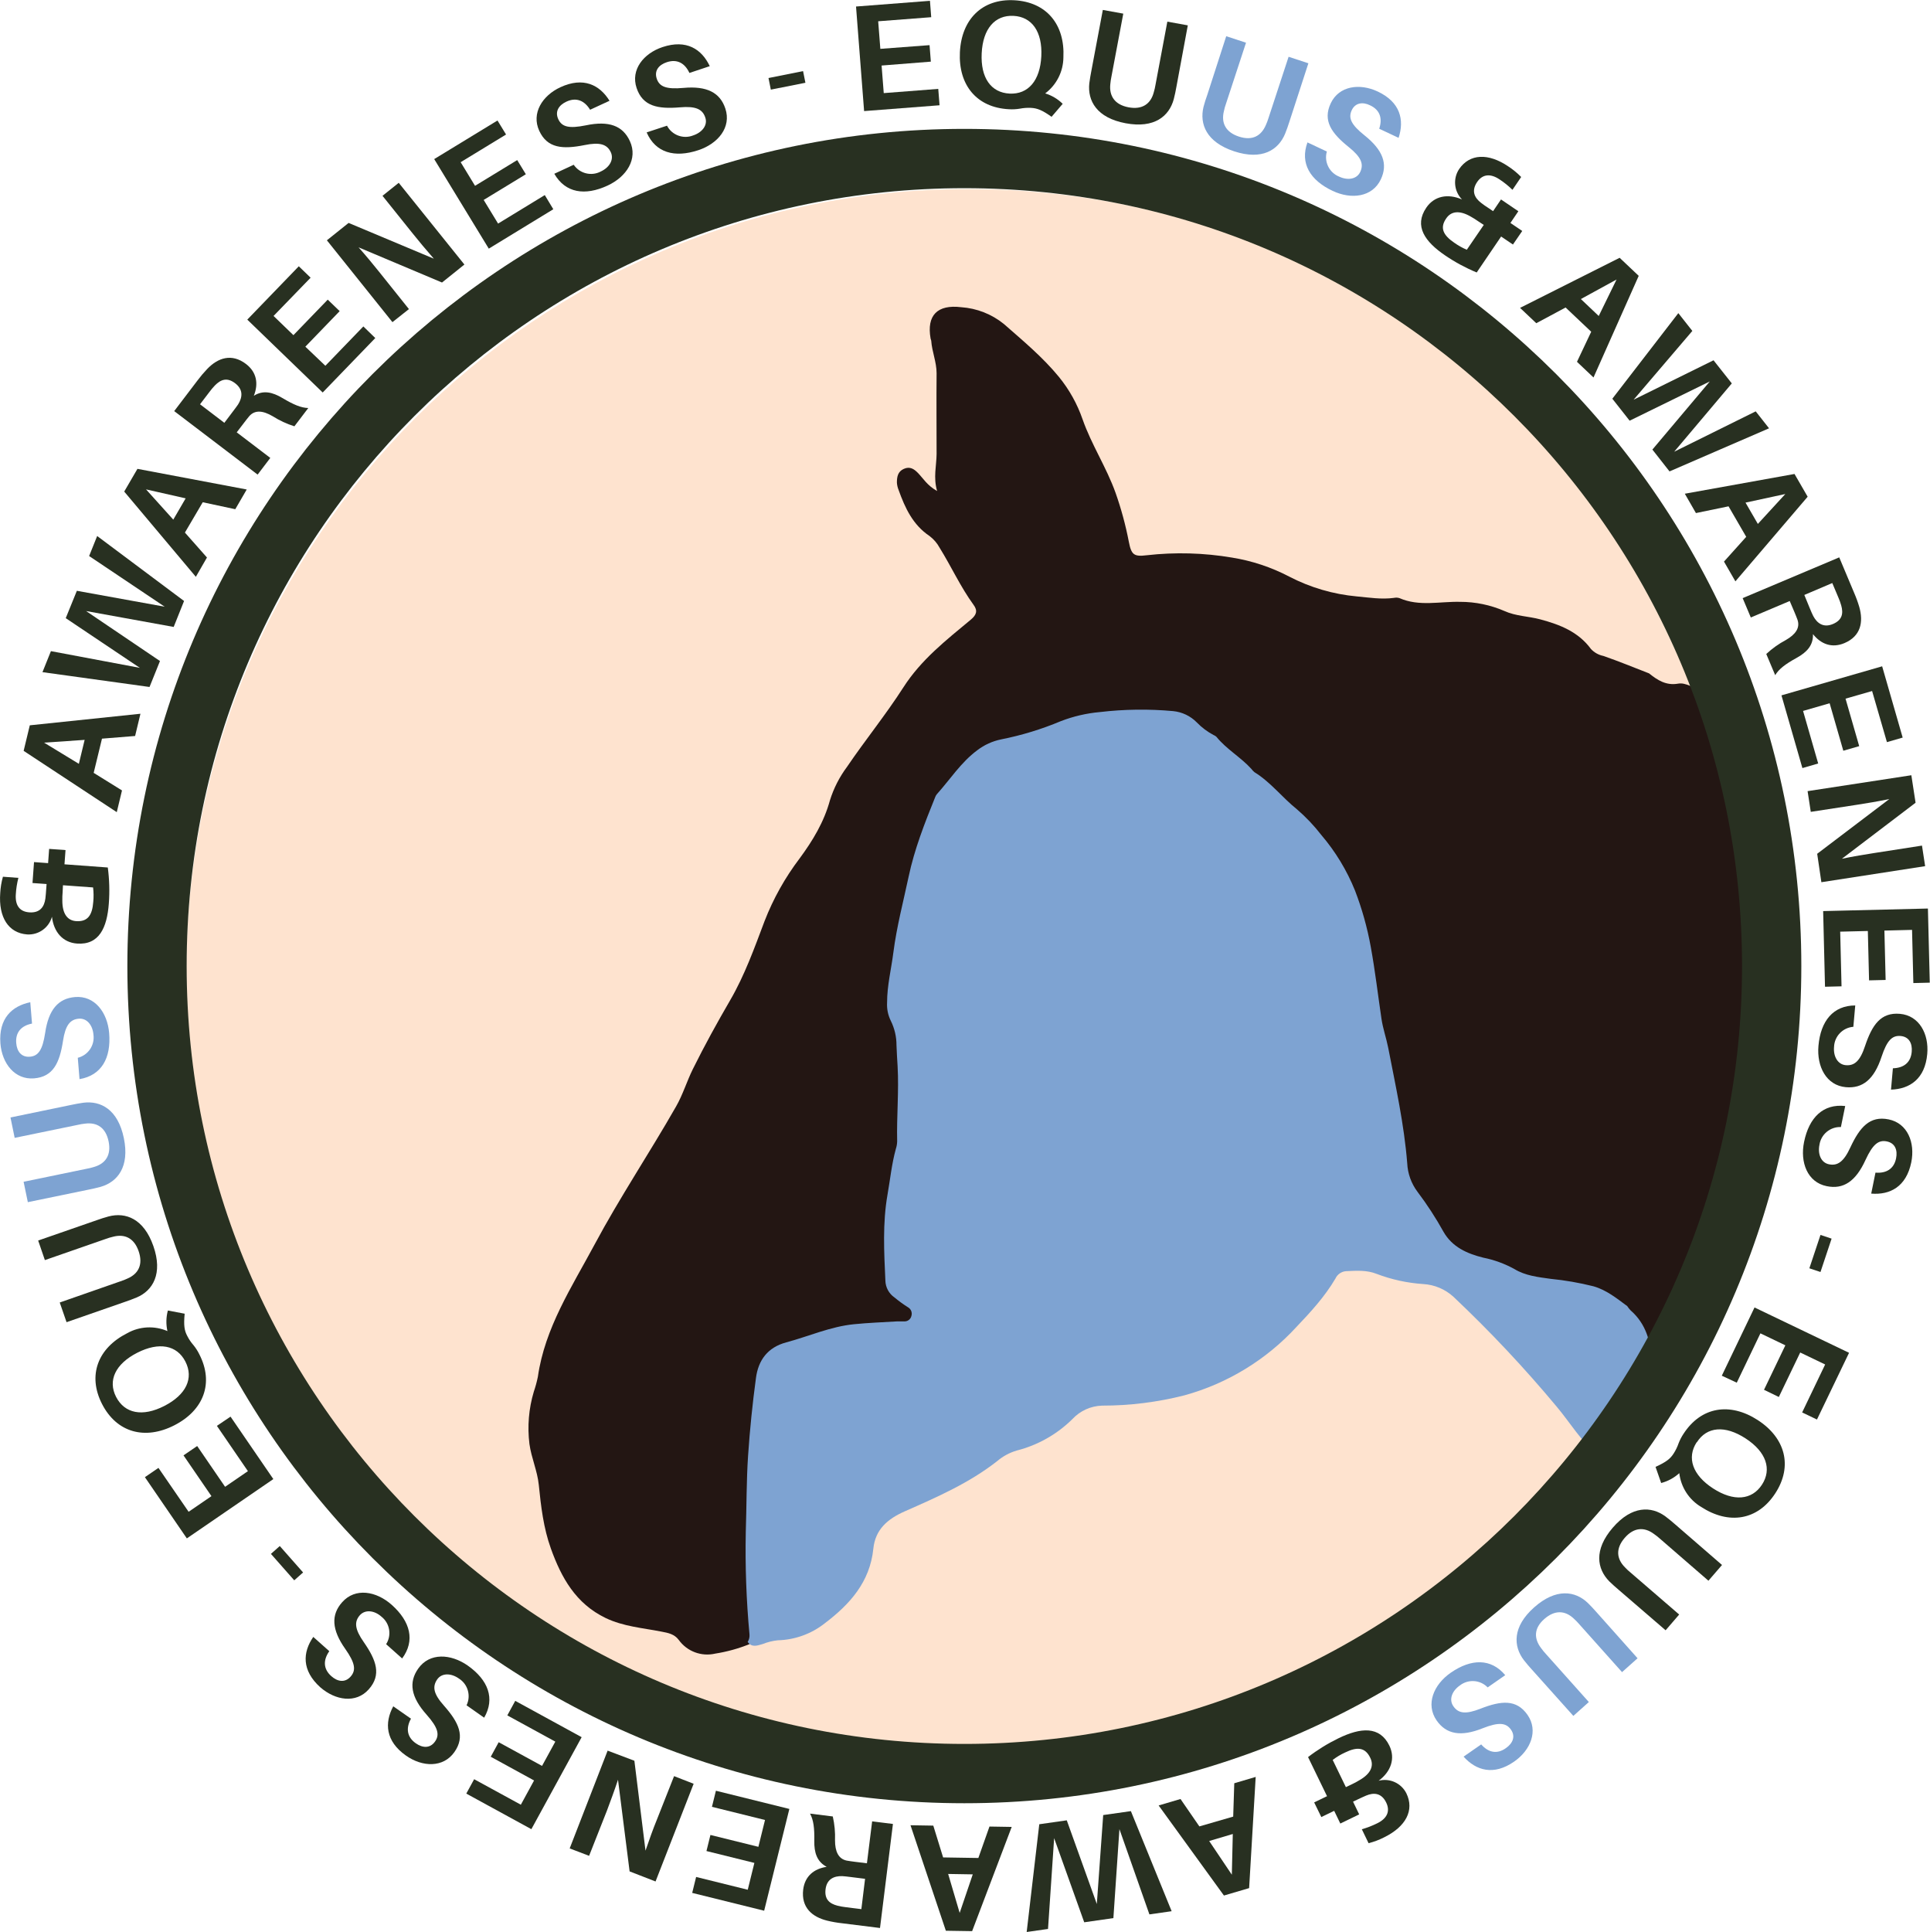
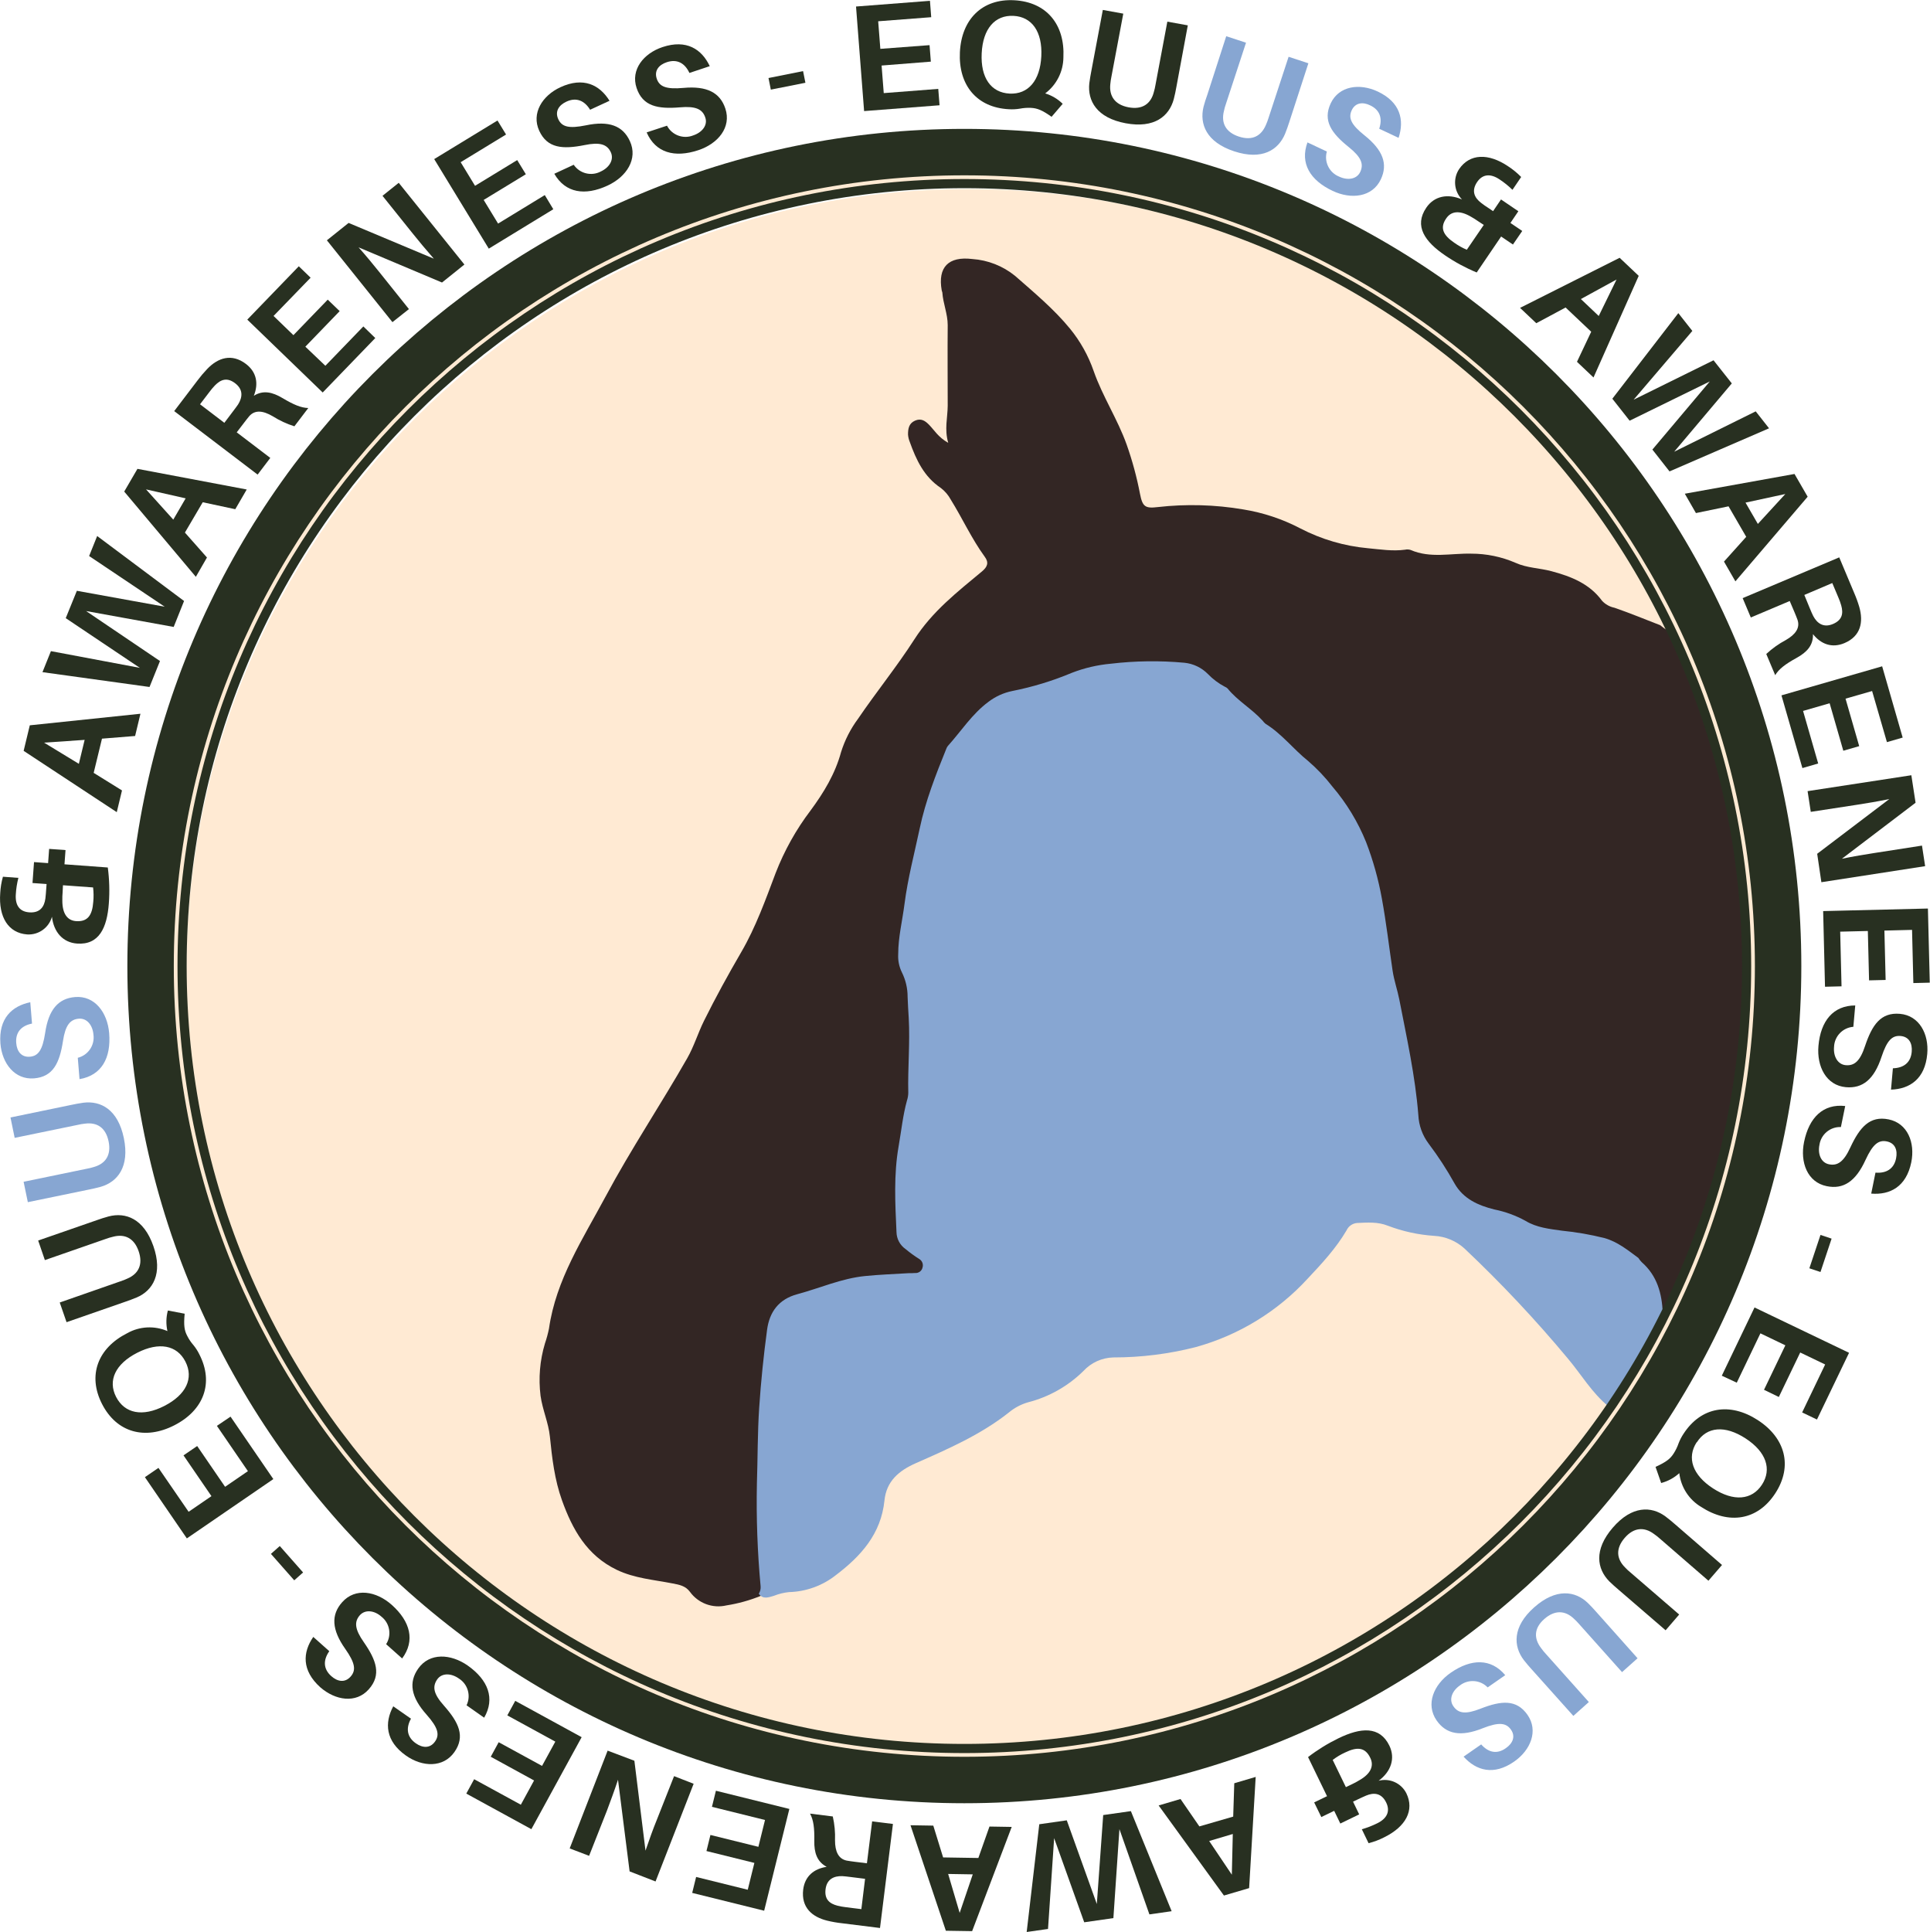
<svg xmlns="http://www.w3.org/2000/svg" id="Layer_1" data-name="Layer 1" viewBox="0 0 520.74 521.23">
  <defs>
-     <style>.cls-1,.cls-7{fill:none;}.cls-2{fill:#283021;}.cls-3{fill:#7ea3d2;}.cls-4{clip-path:url(#clip-path);}.cls-5{fill:#fee3cf;}.cls-6{fill:#231613;}.cls-7{stroke:#283021;stroke-miterlimit:10;stroke-width:16px;}</style>
+     <style>.cls-1,.cls-7,.cls-8{fill:none;}.cls-2{fill:#283021;}.cls-3{fill:#87a6d2;}.cls-4{clip-path:url(#clip-path);}.cls-5{fill:#ffead3;}.cls-6{fill:#332624;}.cls-7{stroke:#283021;stroke-width:16px;}.cls-7,.cls-8{stroke-miterlimit:10;}.cls-8{stroke:#ffead3;}</style>
    <clipPath id="clip-path" transform="translate(-173.1 -160.32)">
      <rect class="cls-1" x="220.48" y="209.26" width="426.65" height="424.01" />
    </clipPath>
  </defs>
  <g id="Group_18" data-name="Group 18">
    <g id="Ellipse_2" data-name="Ellipse 2">
      <path class="cls-2" d="M426.64,188.72l-20.36,1.57-2.18-28.21,19.95-1.54.34,4.42-14.31,1.1.58,7.44,13.28-1,.35,4.45L411,178l.58,7.44,14.71-1.14Z" transform="translate(-173.1 -160.32)" />
      <path class="cls-2" d="M459.87,188.33l-3,3.5c-2.61-1.85-3.9-2.32-5.58-2.41a12.77,12.77,0,0,0-3,.22,13.13,13.13,0,0,1-2.92.15c-8.73-.44-13.68-6.55-13.24-15.4s6-14.48,14.7-14,13.67,6.55,13.23,15.43a12.29,12.29,0,0,1-4.91,9.7A11.55,11.55,0,0,1,459.87,188.33Zm-14.31-2.76c5,.24,8.22-3.5,8.54-10.09s-2.51-10.63-7.51-10.88-8.25,3.45-8.58,10.08S440.52,185.32,445.56,185.57Z" transform="translate(-173.1 -160.32)" />
      <path class="cls-2" d="M490.54,183.83c-.22,1.17-.37,2-.7,3.25-1.23,4.56-5.2,7.95-13,6.49s-10.29-6.07-9.79-10.77c.17-1.3.32-2.11.54-3.28L470.7,163l5.52,1-3.2,17a17.24,17.24,0,0,0-.3,2c-.35,3.23,1.21,5.57,4.92,6.27s6-.93,6.81-4.06a16.25,16.25,0,0,0,.46-2l3.2-17.05,5.52,1Z" transform="translate(-173.1 -160.32)" />
      <path class="cls-3" d="M521,193.29c-.37,1.13-.63,1.91-1.12,3.13-1.82,4.37-6.2,7.2-13.72,4.73s-9.41-7.36-8.29-12c.33-1.27.59-2,1-3.18L504,170.09l5.34,1.75-5.41,16.48a13.86,13.86,0,0,0-.56,2c-.78,3.15.46,5.68,4.05,6.85s6-.13,7.28-3.13a16.11,16.11,0,0,0,.72-1.92l5.41-16.48,5.34,1.75Z" transform="translate(-173.1 -160.32)" />
      <path class="cls-3" d="M550.51,197.51l-5.23-2.46c.92-2.73.24-5.05-2.43-6.3-2-1-4.05-.73-5,1.34s-.14,3.88,3.48,6.76c5,4,6.33,7.74,4.39,11.85-2.27,4.83-8,5.49-13,3.12-6.12-2.88-8.85-7.47-6.8-13.08l5.23,2.46a5.63,5.63,0,0,0,3.3,6.76c2.33,1.1,4.78.72,5.71-1.25,1-2.15.27-4-3.1-6.71-4.63-3.72-7.08-7.1-4.86-11.81s7.79-5.48,12.68-3.18C551,187.89,552.1,192.69,550.51,197.51Z" transform="translate(-173.1 -160.32)" />
      <path class="cls-2" d="M581.37,226.29l-3.19-2.16-6.59,9.7a47.33,47.33,0,0,1-8.52-4.6c-5.46-3.71-8.45-7.92-5.09-12.87,2.14-3.16,5.81-3.89,9.64-2.23a6.54,6.54,0,0,1-.79-8.17c2.86-4.21,7.9-4.4,13.29-.74a20.65,20.65,0,0,1,3.47,2.85l-2.35,3.46a23.24,23.24,0,0,0-3.46-2.79c-2.48-1.68-4.62-1.45-6.07.68-1.61,2.38-.75,4.25,1.08,5.64.59.45,1.33,1,2,1.4l1.22.83,2.14-3.16,4.68,3.18-2.14,3.16,3.19,2.16Zm-15.83-.48a18,18,0,0,0,3.38,1.89L573.5,221l-1.53-1a21.23,21.23,0,0,0-1.94-1.22c-3.12-1.82-5.36-1.46-6.65.44C561.56,221.81,562.56,223.78,565.54,225.81Z" transform="translate(-173.1 -160.32)" />
      <path class="cls-2" d="M595.58,243.28l-7.91,4.24-4.38-4.14,26.87-13.51,5.15,4.87-12.2,27.42-4.46-4.23,3.84-8.11ZM599.7,241l4.82,4.57,4.81-9.84Z" transform="translate(-173.1 -160.32)" />
      <path class="cls-2" d="M623.62,287.5,619,281.61l15.49-18.38-21.63,10.59-4.67-5.93L626,244.8l3.78,4.8-15.85,18.56,21.57-10.64,4.93,6.24-15.55,18.43,22-10.89,3.6,4.57Z" transform="translate(-173.1 -160.32)" />
      <path class="cls-2" d="M639.55,296.92l-8.8,1.82-3-5.22,29.6-5.33,3.55,6.14L641.4,317.16l-3.08-5.33,6-6.68Zm4.58-1,3.33,5.75,7.41-8.07Z" transform="translate(-173.1 -160.32)" />
      <path class="cls-2" d="M652.14,342.47l-2.41-5.71A24.85,24.85,0,0,1,655,333c2.65-1.52,3.9-3.3,3.16-5.47-.27-.74-.54-1.38-.82-2.06l-1.28-3-10.5,4.44-2.2-5.22,26.06-11,4,9.52a33,33,0,0,1,1.41,3.86c1.14,4,.47,7.85-4,9.75-3.36,1.42-6.32.31-8.5-2.42.11,3-1.63,4.88-4.41,6.41C654.88,339.48,653.16,340.79,652.14,342.47Zm9.33-18.06c.38.91.65,1.55.93,2.1,1.06,2,2.79,3.23,5.32,2.16s2.84-2.85,2.24-5a16.85,16.85,0,0,0-.81-2.24l-1.61-3.81L660,320.83Z" transform="translate(-173.1 -160.32)" />
      <path class="cls-2" d="M659.48,367.54l-5.65-19.62L681,340.08l5.54,19.23-4.25,1.23-4-13.79-7.17,2.06,3.69,12.81-4.29,1.24-3.69-12.81-7.17,2.07,4.08,14.18Z" transform="translate(-173.1 -160.32)" />
      <path class="cls-2" d="M663.47,390.66l19.47-14.77c-3,.63-6.21,1.16-8.56,1.52l-12.64,1.94-.86-5.59,28-4.29,1.14,7.42L670.14,392c3-.62,6.37-1.19,8.76-1.55l12.85-2,.85,5.55-28,4.33Z" transform="translate(-173.1 -160.32)" />
      <path class="cls-2" d="M665.58,426.53l-.5-20.41,28.27-.69.5,20-4.43.11-.35-14.35-7.46.19.33,13.32-4.47.11-.33-13.32-7.46.18.36,14.75Z" transform="translate(-173.1 -160.32)" />
      <path class="cls-2" d="M683.39,454.29l.51-5.76c2.89-.08,4.82-1.51,5.08-4.45.2-2.25-.71-4.06-3-4.26s-3.68,1.2-5.14,5.6c-2,6.08-5.08,8.61-9.62,8.21-5.31-.47-7.9-5.6-7.41-11.15.59-6.74,4-10.89,9.93-10.9l-.51,5.76a5.64,5.64,0,0,0-5.21,5.43c-.23,2.57,1,4.73,3.15,4.92,2.37.21,3.89-1.13,5.23-5.21,1.9-5.64,4.22-9.1,9.41-8.64s7.84,5.42,7.36,10.81C692.58,451.39,688.47,454.12,683.39,454.29Z" transform="translate(-173.1 -160.32)" />
      <path class="cls-2" d="M678.05,482.34l1.15-5.66c2.88.25,5-1,5.56-3.85.45-2.21-.25-4.11-2.5-4.57s-3.8.78-5.75,5c-2.65,5.82-6,8-10.48,7.07-5.22-1.06-7.22-6.45-6.1-11.92,1.35-6.62,5.17-10.36,11.1-9.7l-1.16,5.67a5.64,5.64,0,0,0-5.79,4.8c-.51,2.53.44,4.82,2.57,5.25,2.33.48,4-.69,5.79-4.59,2.52-5.39,5.22-8.56,10.32-7.52s7.18,6.27,6.1,11.58C687.5,480.51,683.11,482.75,678.05,482.34Z" transform="translate(-173.1 -160.32)" />
      <path class="cls-2" d="M664.36,493.49l3,1-3,9-3-1Z" transform="translate(-173.1 -160.32)" />
      <path class="cls-2" d="M637.73,531.47l8.83-18.41,25.51,12.23-8.66,18-4-1.91,6.21-12.94-6.73-3.23-5.77,12-4-1.94,5.76-12-6.73-3.23-6.38,13.31Z" transform="translate(-173.1 -160.32)" />
      <path class="cls-2" d="M621.37,560.42l-1.52-4.35c2.92-1.34,4-2.21,4.89-3.62a12.45,12.45,0,0,0,1.32-2.72,13.08,13.08,0,0,1,1.34-2.59c4.76-7.33,12.53-8.54,20-3.72s9.53,12.44,4.77,19.77-12.53,8.53-20,3.69a12.27,12.27,0,0,1-5.91-9.12A11.7,11.7,0,0,1,621.37,560.42Zm9.58-11c-2.73,4.2-1.11,8.87,4.43,12.46s10.45,3.17,13.18-1,1.16-8.87-4.41-12.49S633.69,545.2,631,549.43Z" transform="translate(-173.1 -160.32)" />
      <path class="cls-2" d="M609.86,589.2c-.9-.78-1.53-1.31-2.47-2.23-3.33-3.36-4.26-8.49.91-14.49s10.41-5.85,14.22-3.05c1.05.79,1.67,1.33,2.57,2.1l12.7,11-3.67,4.25L621,575.41a16,16,0,0,0-1.61-1.27c-2.61-1.93-5.42-1.76-7.88,1.1s-2.2,5.63.09,7.93a14.06,14.06,0,0,0,1.5,1.4l13.13,11.33-3.66,4.25Z" transform="translate(-173.1 -160.32)" />
      <path class="cls-3" d="M586.47,610.74c-.8-.89-1.34-1.5-2.15-2.53-2.87-3.76-3.13-9,2.77-14.24s11.08-4.46,14.49-1.19c.94.92,1.48,1.53,2.28,2.42L615,607.7l-4.19,3.74-11.55-12.93a15.66,15.66,0,0,0-1.43-1.47c-2.34-2.25-5.15-2.44-8,.07S587,602.41,589,605a15.28,15.28,0,0,0,1.3,1.58l11.55,12.93-4.18,3.74Z" transform="translate(-173.1 -160.32)" />
      <path class="cls-3" d="M568.05,634.24l4.75-3.3c1.91,2.17,4.25,2.74,6.67,1,1.85-1.29,2.66-3.15,1.35-5s-3.29-2.06-7.6-.36c-5.93,2.38-9.86,1.62-12.46-2.12-3-4.37-.78-9.65,3.8-12.84,5.56-3.86,10.9-3.93,14.73.64l-4.74,3.3a5.64,5.64,0,0,0-7.51-.52c-2.12,1.48-3,3.79-1.76,5.58,1.35,2,3.36,2.25,7.36.67,5.54-2.16,9.68-2.59,12.66,1.68s.86,9.49-3.58,12.59C576.16,639.44,571.44,638,568.05,634.24Z" transform="translate(-173.1 -160.32)" />
      <path class="cls-2" d="M527.73,646.59l3.47-1.68-5.12-10.55a47.67,47.67,0,0,1,8.24-5.09c5.94-2.88,11.09-3.36,13.7,2,1.66,3.43.46,7-2.89,9.47a6.54,6.54,0,0,1,7.48,3.39c2.22,4.57-.13,9-6,11.88a19.68,19.68,0,0,1-4.2,1.58l-1.82-3.76a24.17,24.17,0,0,0,4.14-1.6c2.7-1.31,3.56-3.28,2.44-5.6-1.25-2.58-3.31-2.77-5.43-1.88-.68.28-1.49.68-2.19,1l-1.33.64,1.66,3.43-5.09,2.47-1.66-3.43-3.47,1.68Zm8.33-13.46a17.33,17.33,0,0,0-3.33,2l3.56,7.34,1.66-.8a18.4,18.4,0,0,0,2-1.08c3.14-1.79,3.94-3.91,2.93-6C541.5,631.67,539.3,631.55,536.06,633.13Z" transform="translate(-173.1 -160.32)" />
      <path class="cls-2" d="M505.88,650.42l.29-9,5.78-1.71-1.77,30-6.8,2-17.62-24.3,5.9-1.74,5.09,7.39Zm-.11,4.69L499.4,657l6.11,9.09Z" transform="translate(-173.1 -160.32)" />
      <path class="cls-2" d="M453.55,652.48l7.42-1.06L469.08,674l1.72-24,7.47-1.06,11,27-6,.86-8.09-23-1.63,24-7.87,1.13-8.12-22.7-1.65,24.5-5.76.82Z" transform="translate(-173.1 -160.32)" />
      <path class="cls-2" d="M437.11,661.58l3-8.48,6,.1-10.68,28.12-7.09-.11-9.54-28.46,6.15.1,2.65,8.58ZM435.6,666l-6.64-.11,3.11,10.51Z" transform="translate(-173.1 -160.32)" />
      <path class="cls-2" d="M391.69,649.61l6.14.77a24.83,24.83,0,0,1,.6,6.44c0,3,.91,5,3.16,5.47.77.14,1.46.22,2.2.32l3.25.4,1.41-11.31,5.61.7-3.49,28.07-10.25-1.28a30.81,30.81,0,0,1-4.05-.71c-4-1-7-3.52-6.43-8.36.45-3.62,2.89-5.63,6.34-6.15-2.64-1.4-3.4-3.85-3.34-7C392.9,653.48,392.63,651.34,391.69,649.61Zm11,17.11c-1-.12-1.66-.21-2.28-.24-2.26-.08-4.19.8-4.53,3.52s1.05,3.89,3.21,4.45a19.25,19.25,0,0,0,2.34.42l4.11.51,1-8.18Z" transform="translate(-173.1 -160.32)" />
      <path class="cls-2" d="M366.29,643.44l19.82,4.91-6.8,27.46L359.89,671l1.06-4.3,13.93,3.45,1.79-7.24-12.93-3.2,1.07-4.34,12.94,3.2,1.79-7.24-14.32-3.55Z" transform="translate(-173.1 -160.32)" />
      <path class="cls-2" d="M344.29,635.35l3,24.25c1-2.93,2.1-6,3-8.18L355,639.5l5.28,2.06L350,667.92l-7-2.72-3.13-24.73c-.95,2.89-2.16,6.12-3,8.37L332.07,661l-5.24-2,10.24-26.38Z" transform="translate(-173.1 -160.32)" />
      <path class="cls-2" d="M312.14,619.19l17.92,9.8-13.57,24.82-17.56-9.6,2.12-3.88,12.6,6.88,3.57-6.54-11.69-6.4,2.14-3.92,11.7,6.39,3.58-6.55L310,623.11Z" transform="translate(-173.1 -160.32)" />
      <path class="cls-2" d="M279.22,620.66,284,624c-1.39,2.53-1.12,4.93,1.29,6.63,1.84,1.3,3.86,1.42,5.19-.45s.81-3.79-2.26-7.26c-4.26-4.77-4.89-8.72-2.26-12.44,3.07-4.36,8.8-4,13.36-.81,5.53,3.9,7.42,8.9,4.43,14.06L299,620.39a5.63,5.63,0,0,0-2.08-7.23c-2.11-1.49-4.59-1.53-5.84.24-1.37,2-1,3.94,1.88,7.15,3.93,4.47,5.75,8.22,2.75,12.47s-8.63,4.06-13.05.94C277.11,630.06,276.82,625.13,279.22,620.66Z" transform="translate(-173.1 -160.32)" />
      <path class="cls-2" d="M257.64,601.94l4.32,3.85c-1.66,2.36-1.67,4.77.54,6.73,1.68,1.5,3.68,1.85,5.21.13s1.23-3.67-1.43-7.46c-3.7-5.22-3.87-9.22-.85-12.61,3.54-4,9.21-3,13.37.7,5.05,4.49,6.37,9.67,2.82,14.47l-4.32-3.85a5.61,5.61,0,0,0-1.25-7.41c-1.92-1.72-4.38-2-5.83-.42-1.58,1.78-1.4,3.8,1.07,7.31,3.39,4.89,4.78,8.81,1.32,12.7s-9,3-13.07-.54C254.49,611,254.75,606.12,257.64,601.94Z" transform="translate(-173.1 -160.32)" />
      <path class="cls-2" d="M254.89,584.55l-2.39,2.12-6.29-7.13,2.39-2.12Z" transform="translate(-173.1 -160.32)" />
      <path class="cls-2" d="M235.31,542.51l11.55,16.85-23.34,16L212.2,558.84l3.66-2.5L224,568.18l6.16-4.22-7.54-11,3.69-2.52,7.53,11,6.16-4.22L231.63,545Z" transform="translate(-173.1 -160.32)" />
      <path class="cls-2" d="M218.4,513.88l4.53.86c-.3,3.19-.07,4.55.7,6a11.82,11.82,0,0,0,1.69,2.5,12.82,12.82,0,0,1,1.57,2.46c4,7.78,1.14,15.12-6.75,19.15s-15.53,2-19.5-5.74S199.5,524,207.43,520a12.25,12.25,0,0,1,10.85-.57A11.62,11.62,0,0,1,218.4,513.88Zm4.73,13.78c-2.27-4.45-7.12-5.38-13-2.38s-8,7.48-5.69,11.93,7.1,5.44,13,2.42S225.43,532.16,223.13,527.66Z" transform="translate(-173.1 -160.32)" />
      <path class="cls-2" d="M199.24,489.5c1.12-.39,1.9-.66,3.16-1,4.58-1.2,9.49.56,12.09,8s-.14,12-4.48,13.85c-1.21.51-2,.77-3.11,1.17l-15.84,5.51-1.84-5.31L205.6,506a15,15,0,0,0,1.91-.75c3-1.3,4.23-3.82,3-7.38s-3.77-4.72-6.91-3.89a16,16,0,0,0-2,.6l-16.39,5.7L183.4,495Z" transform="translate(-173.1 -160.32)" />
      <path class="cls-3" d="M192.32,458.41c1.17-.24,2-.41,3.27-.59,4.69-.59,9.33,1.8,10.93,9.55s-1.7,11.83-6.25,13.14c-1.27.35-2.07.51-3.23.75l-16.43,3.39-1.14-5.5,17-3.51a14.85,14.85,0,0,0,2-.49c3.13-.9,4.7-3.23,3.93-6.92s-3.11-5.18-6.34-4.77a15.75,15.75,0,0,0-2,.34l-17,3.5-1.13-5.5Z" transform="translate(-173.1 -160.32)" />
      <path class="cls-3" d="M181.27,430.71l.47,5.76c-2.84.56-4.5,2.3-4.26,5.25.18,2.24,1.38,3.87,3.67,3.69s3.43-1.81,4.13-6.39c.92-6.33,3.55-9.34,8.09-9.71,5.31-.43,8.73,4.18,9.19,9.74.55,6.74-2.07,11.4-8,12.41l-.47-5.76a5.64,5.64,0,0,0,4.23-6.23c-.21-2.57-1.77-4.5-3.94-4.32-2.37.19-3.64,1.78-4.28,6-.91,5.88-2.62,9.68-7.81,10.1s-8.64-4-9.08-9.41C172.7,435.11,176.29,431.74,181.27,430.71Z" transform="translate(-173.1 -160.32)" />
      <path class="cls-2" d="M190.78,389.66l-.28,3.84,11.69.86a47.06,47.06,0,0,1,.28,9.68c-.48,6.58-2.63,11.28-8.6,10.84-3.8-.28-6.27-3.09-6.75-7.23a6.53,6.53,0,0,1-6.68,4.77c-5.07-.37-7.76-4.64-7.28-11.14a20.33,20.33,0,0,1,.73-4.43l4.17.31a23.15,23.15,0,0,0-.69,4.39c-.22,3,1,4.72,3.63,4.91,2.86.21,4.06-1.47,4.35-3.75.09-.74.16-1.64.21-2.41l.11-1.48-3.8-.27.41-5.65,3.8.28.28-3.84Zm7.49,13.95a18,18,0,0,0-.05-3.87l-8.13-.59L190,401a20.08,20.08,0,0,0-.08,2.29c0,3.62,1.41,5.37,3.7,5.54C196.8,409.05,198,407.21,198.27,403.61Z" transform="translate(-173.1 -160.32)" />
      <path class="cls-2" d="M198.38,368.83l7.64,4.74-1.41,5.86-25.13-16.54,1.66-6.89L211,352.88l-1.44,6-8.94.72Zm-4-2.44,1.56-6.46-10.94.75Z" transform="translate(-173.1 -160.32)" />
      <path class="cls-2" d="M222.77,322.46l-2.8,7-23.64-4.29,19.94,13.49-2.82,7-28.89-4,2.28-5.67,24,4.51-20-13.41,3-7.38L217.54,324l-20.39-13.67,2.17-5.4Z" transform="translate(-173.1 -160.32)" />
      <path class="cls-2" d="M223,304l5.95,6.73-3,5.21-19.33-23,3.57-6.13,29.49,5.57-3.09,5.32-8.78-1.88Zm-3.14-3.49,3.34-5.74-10.69-2.42Z" transform="translate(-173.1 -160.32)" />
      <path class="cls-2" d="M256.29,270.4l-3.75,4.93a25,25,0,0,1-5.86-2.72c-2.64-1.54-4.8-1.75-6.33,0-.5.6-.92,1.15-1.37,1.74l-2,2.61,9.06,6.9-3.42,4.5-22.51-17.13,6.25-8.22a34.25,34.25,0,0,1,2.65-3.14c2.87-3,6.58-4.31,10.46-1.36,2.91,2.21,3.42,5.33,2.13,8.58,2.54-1.58,5-1,7.76.64C252.34,269.5,254.33,270.35,256.29,270.4Zm-20.3.88c.6-.78,1-1.33,1.36-1.85,1.2-1.92,1.42-4-.77-5.69s-3.89-1.05-5.46.54a18.11,18.11,0,0,0-1.53,1.82l-2.51,3.29,6.56,5Z" transform="translate(-173.1 -160.32)" />
      <path class="cls-2" d="M274.37,251.52l-14.19,14.69-20.35-19.66,13.9-14.39,3.19,3.08-10,10.32,5.36,5.18,9.26-9.58,3.22,3.1-9.26,9.59L260.9,259l10.25-10.61Z" transform="translate(-173.1 -160.32)" />
      <path class="cls-2" d="M292.38,236.54l-22.52-9.49c2.05,2.3,4.1,4.8,5.59,6.66l8,10L279,247.23l-17.69-22.08,5.86-4.69,23,9.65c-2-2.27-4.21-4.93-5.72-6.82l-8.13-10.14,4.38-3.51,17.72,22.05Z" transform="translate(-173.1 -160.32)" />
      <path class="cls-2" d="M322.41,216.77,305,227.4l-14.73-24.16,17.08-10.41,2.31,3.78-12.25,7.47,3.88,6.37,11.38-6.94,2.33,3.82-11.38,6.93,3.89,6.38,12.6-7.69Z" transform="translate(-173.1 -160.32)" />
      <path class="cls-2" d="M337.58,187.51l-5.24,2.42c-1.5-2.46-3.71-3.43-6.39-2.19-2.05.95-3.16,2.64-2.2,4.73s2.88,2.59,7.42,1.67c6.26-1.32,10,.11,11.9,4.24,2.24,4.84-.91,9.64-6,12-6.14,2.85-11.41,2-14.39-3.18l5.24-2.43a5.64,5.64,0,0,0,7.3,1.82c2.35-1.09,3.62-3.22,2.71-5.19-1-2.15-2.93-2.8-7.13-1.93-5.84,1.16-10,.87-12.18-3.85s.8-9.5,5.71-11.77C330.5,181,334.91,183.19,337.58,187.51Z" transform="translate(-173.1 -160.32)" />
      <path class="cls-2" d="M364.63,178.17,359.14,180c-1.21-2.62-3.3-3.83-6.1-2.9-2.14.71-3.44,2.26-2.72,4.44s2.56,2.91,7.18,2.5c6.36-.59,9.91,1.26,11.34,5.58,1.68,5.06-2,9.47-7.3,11.22-6.42,2.13-11.56.68-13.94-4.8l5.49-1.81a5.64,5.64,0,0,0,7.05,2.63c2.45-.81,4-2.78,3.28-4.84-.75-2.26-2.59-3.12-6.87-2.74-5.93.49-10-.27-11.66-5.21s1.88-9.35,7-11.05C358.33,170.88,362.46,173.57,364.63,178.17Z" transform="translate(-173.1 -160.32)" />
      <path class="cls-2" d="M381.11,184.5l-.63-3.13,9.33-1.86.63,3.14Z" transform="translate(-173.1 -160.32)" />
    </g>
    <g class="cls-4">
      <g id="Group_17" data-name="Group 17">
        <circle class="cls-5" cx="261.25" cy="261.97" r="210.97" />
-         <path id="Path_34" data-name="Path 34" class="cls-6" d="M638.08,351a7.59,7.59,0,0,1,1.45,3.22c1.36,5.39,2.57,10.81,3.48,16.29A209.08,209.08,0,0,1,646,395c.36,7.32,1.42,14.64,1,22-.28,5.14-.53,10.29-.88,15.42-.32,4.76-.93,9.47-1.46,14.19a142.19,142.19,0,0,1-3.41,19.33c-2.22,8.66-4.33,17.35-6.88,25.91a138,138,0,0,1-7,18.08c-1.7,3.7-2.91,7.62-5,11.15-.51.85-1,1.73-1.58,2.53-.75,1-1.8,3.82-2.16,2.9-.26-.64-.55-3.36-.72-4a15.64,15.64,0,0,0-3.56-7,12,12,0,0,0-1.63-1.86c-.13,0-.89-.83-1-.83a18.09,18.09,0,0,1-4.07-2.46,8.68,8.68,0,0,0-5.31-1.68c-4.72-1.52-9.69-1.49-14.51-2.41a21.7,21.7,0,0,1-8.14-2.92,12.9,12.9,0,0,0-4.76-1.78c-6.4-1.22-11.55-4.1-14.76-10.07a98.3,98.3,0,0,0-6.42-9.72,13.57,13.57,0,0,1-2.44-7.25c-.45-10-2.74-19.66-4.74-29.37-1.6-7.79-2.86-15.6-4-23.46-1.76-12.73-5.43-24.84-13.83-35a118.89,118.89,0,0,0-9.48-9.57c-5.6-5.39-11.83-10.07-17.43-15.46a80.16,80.16,0,0,0-8-6.25c-3.29-2.43-7.32-2.24-11-2.3a68.5,68.5,0,0,0-21.39,2.56c-2.78.85-5.36,2.23-8.15,3.07a47.34,47.34,0,0,1-7.84,2c-6.21.77-10,5-13.91,9.21-8,8.52-9.65,19.63-12.54,30.18-1.73,6.3-2.53,12.83-3.79,19.25-1.23,6.24-1.57,12.19.39,18.46,1.67,5.37,1.39,11.17,1.17,16.82,0,1.08-.32,2.17-.26,3.26.37,7.09-.65,14-2,21a80.62,80.62,0,0,0-1,26.66,5.57,5.57,0,0,0,2.23,4.05c.74.51,1.37,1.16,2.11,1.68,1.59,1.1,2.78,2.45,2.07,4.49s-2.49,2.39-4.41,2.41c-9.72.13-19,2.2-28.25,5.14-6.39,2-8.72,6.09-9.27,12-.9,9.57-2.25,19.14-2.27,28.75,0,8.6-.91,17.23.27,25.84.5,3.64-.12,7.35.5,11a3.44,3.44,0,0,1-1.18,2.95,41.91,41.91,0,0,1-9.19,2.54,9.48,9.48,0,0,1-9.86-3.69c-1.19-1.59-2.83-1.89-4.67-2.24-5.08-1-10.28-1.37-15.08-3.68-8.07-3.89-11.94-10.91-14.75-18.72-2-5.55-2.68-11.37-3.27-17.21-.38-3.74-2-7.26-2.52-11a34.33,34.33,0,0,1,1.18-14.12,32.52,32.52,0,0,0,1.09-4c1.89-13.25,9.16-24.23,15.3-35.69,6.81-12.73,14.86-24.74,22-37.26,1.84-3.21,2.89-6.77,4.52-10.07,3.14-6.33,6.54-12.51,10.1-18.63,3.9-6.71,6.53-14.08,9.26-21.31a69.45,69.45,0,0,1,9.41-16.84c3.59-4.86,6.64-9.9,8.23-15.75a30.22,30.22,0,0,1,4.59-9c4.93-7.25,10.49-14.09,15.21-21.44,4.81-7.51,11.58-12.78,18.22-18.3,1.55-1.29,1.9-2.43.73-4-3.53-4.85-6-10.32-9.15-15.39a9.92,9.92,0,0,0-2.71-3.16c-4.5-3-6.62-7.57-8.35-12.4a6.46,6.46,0,0,1-.47-2c0-1.57.23-3,1.88-3.73s2.76.05,3.79,1.1c1.45,1.48,2.48,3.37,5.18,4.88-1.07-3.7-.16-6.81-.14-10,0-7.26-.07-14.52,0-21.77,0-3.05-1.25-5.82-1.45-8.8-.05-.19-.1-.38-.17-.57-1.1-6.26,1.83-9.23,8.25-8.45A20.52,20.52,0,0,1,444,247.73c5.17,4.54,10.48,8.94,14.85,14.27a37.48,37.48,0,0,1,6.38,11.43c2.4,6.87,6.47,13,8.91,19.86a91.4,91.4,0,0,1,3.58,13.21c.68,3.5,1.37,4.05,4.84,3.62a82.35,82.35,0,0,1,23,.63A50.66,50.66,0,0,1,521,315.88a49.35,49.35,0,0,0,18.27,5.35c3.35.31,6.62.85,10,.39a2.9,2.9,0,0,1,1.49.07c5.32,2.32,10.88.87,16.33,1a30,30,0,0,1,12,2.48c3.06,1.39,6.44,1.39,9.63,2.24,5.32,1.42,10.29,3.35,13.7,8a6.24,6.24,0,0,0,3.34,1.87c4.17,1.44,8.24,3.12,12.34,4.71,2.28,1.83,4.6,3.34,7.84,2.77,2.12-.38,3.95,1.24,6,1.48a3.25,3.25,0,0,1,.86.3c1.22.86,2.69,1.26,4,2,.88.55,2.09,1,1.4,2.45" transform="translate(-173.1 -160.32)" />
-         <path id="Path_35" data-name="Path 35" class="cls-3" d="M374.88,603.27a3.29,3.29,0,0,0,.47-2,245.52,245.52,0,0,1-1-27.66c.23-6.85.16-13.72.62-20.56.47-7,1.19-14.06,2.13-21,.64-4.74,3.12-8.23,8.19-9.58,6.08-1.63,11.91-4.26,18.25-4.89,3.88-.39,7.8-.53,11.7-.77.6,0,1.21,0,1.81,0a1.89,1.89,0,0,0,2-1.48,2,2,0,0,0-.94-2.33,33.62,33.62,0,0,1-3.63-2.64,5.69,5.69,0,0,1-2.46-4.56c-.35-7.75-.78-15.46.58-23.21.72-4.1,1.13-8.25,2.24-12.29a7.12,7.12,0,0,0,.36-2.05c-.16-6.75.5-13.51.12-20.26-.11-1.89-.24-3.77-.3-5.66a14.76,14.76,0,0,0-1.54-6.62,9.78,9.78,0,0,1-1-4.9c0-4.6,1.12-9,1.7-13.55.89-6.93,2.67-13.63,4.11-20.41,1.56-7.39,4.33-14.46,7.17-21.47a2.5,2.5,0,0,1,.44-.78c3.6-4,6.5-8.59,10.9-11.86a15.78,15.78,0,0,1,6.49-2.95,83.55,83.55,0,0,0,16.07-4.91,38.75,38.75,0,0,1,10.51-2.45,95.15,95.15,0,0,1,19.82-.26,10.36,10.36,0,0,1,6.37,3.05,18,18,0,0,0,4.54,3.41,2.18,2.18,0,0,1,.76.48c2.71,3.35,6.56,5.49,9.44,8.67a4.81,4.81,0,0,0,.82.87c4.39,2.7,7.5,6.84,11.45,10a47.4,47.4,0,0,1,6.58,6.93,54.5,54.5,0,0,1,9.1,15A84,84,0,0,1,543,415.75c1.18,6.45,1.93,12.94,2.89,19.41.39,2.65,1.3,5.21,1.82,7.84,2,10.33,4.3,20.62,5.13,31.15a13.9,13.9,0,0,0,2.78,7.71,92.4,92.4,0,0,1,7,10.76c2.35,4.15,6.42,5.93,10.73,7a29.37,29.37,0,0,1,8.41,3.07c3,1.83,6.47,2.18,9.81,2.65a79.75,79.75,0,0,1,11.51,2c3.53,1,6.28,3.25,9.13,5.35l0,0a7.05,7.05,0,0,0,.9,1.14c4.19,3.66,5.47,8.47,5.69,13.75a9.7,9.7,0,0,1-1.84,5.5,190.33,190.33,0,0,1-11.55,19.12,1.07,1.07,0,0,1-1.25.55c-4.47-3.63-7.34-8.61-11-12.95a340.3,340.3,0,0,0-27.84-29.62,13.23,13.23,0,0,0-8.16-3.44A43.21,43.21,0,0,1,544.6,504c-2.7-1.08-5.52-.86-8.32-.73a3.44,3.44,0,0,0-2.82,2c-2.85,4.85-6.66,9-10.47,13a64.21,64.21,0,0,1-30.25,18.49,89.7,89.7,0,0,1-22.24,2.78,11.38,11.38,0,0,0-8,3.62,32.88,32.88,0,0,1-15,8.49,14.35,14.35,0,0,0-5.26,2.82c-7.53,5.93-16.27,9.75-24.94,13.57-4.72,2.08-8,4.92-8.53,10.11-.92,9-6.35,15-13.11,20.12A21.31,21.31,0,0,1,383,602.85a15.17,15.17,0,0,0-4.06,1c-1.4.4-2.94,1.06-4.09-.57" transform="translate(-173.1 -160.32)" />
+         <path id="Path_34" data-name="Path 34" class="cls-6" d="M641.08,338a7.59,7.59,0,0,1,1.45,3.22c1.36,5.39,2.57,10.81,3.48,16.29A209.08,209.08,0,0,1,649,382c.36,7.32,1.42,14.64,1,22-.28,5.14-.53,10.29-.88,15.42-.32,4.76-.93,9.47-1.46,14.19a142.19,142.19,0,0,1-3.41,19.33c-2.22,8.66-4.33,17.35-6.88,25.91a138,138,0,0,1-7,18.08c-1.7,3.7-2.91,7.62-5,11.15-.51.85-1,1.73-1.58,2.53-.75,1-1.8,3.82-2.16,2.9-.26-.64-.55-3.36-.72-4a15.64,15.64,0,0,0-3.56-7,12,12,0,0,0-1.63-1.86c-.13,0-.89-.83-1-.83a18.09,18.09,0,0,1-4.07-2.46,8.68,8.68,0,0,0-5.31-1.68c-4.72-1.52-9.69-1.49-14.51-2.41a21.7,21.7,0,0,1-8.14-2.92,12.9,12.9,0,0,0-4.76-1.78c-6.4-1.22-11.55-4.1-14.76-10.07a98.3,98.3,0,0,0-6.42-9.72,13.57,13.57,0,0,1-2.44-7.25c-.45-10-2.74-19.66-4.74-29.37-1.6-7.79-2.86-15.6-4-23.46-1.76-12.73-5.43-24.84-13.83-35a118.89,118.89,0,0,0-9.48-9.57c-5.6-5.39-11.83-10.07-17.43-15.46a80.16,80.16,0,0,0-8-6.25c-3.29-2.43-7.32-2.24-11-2.3a68.5,68.5,0,0,0-21.39,2.56c-2.78.85-5.36,2.23-8.15,3.07a47.34,47.34,0,0,1-7.84,2c-6.21.77-10,5-13.91,9.21-8,8.52-9.65,19.63-12.54,30.18-1.73,6.3-2.53,12.83-3.79,19.25-1.23,6.24-1.57,12.19.39,18.46,1.67,5.37,1.39,11.17,1.17,16.82,0,1.08-.32,2.17-.26,3.26.37,7.09-.65,14-2,21a80.62,80.62,0,0,0-1,26.66,5.57,5.57,0,0,0,2.23,4.05c.74.51,1.37,1.16,2.11,1.68,1.59,1.1,2.78,2.45,2.07,4.49s-2.49,2.39-4.41,2.41c-9.72.13-19,2.2-28.25,5.14-6.39,2-8.72,6.09-9.27,12-.9,9.57-2.25,19.14-2.27,28.75,0,8.6-.91,17.23.27,25.84.5,3.64-.12,7.35.5,11a3.44,3.44,0,0,1-1.18,2.95,41.91,41.91,0,0,1-9.19,2.54,9.48,9.48,0,0,1-9.86-3.69c-1.19-1.59-2.83-1.89-4.67-2.24-5.08-1-10.28-1.37-15.08-3.68-8.07-3.89-11.94-10.91-14.75-18.72-2-5.55-2.68-11.37-3.27-17.21-.38-3.74-2-7.26-2.52-11a34.33,34.33,0,0,1,1.18-14.12,32.52,32.52,0,0,0,1.09-4c1.89-13.25,9.16-24.23,15.3-35.69,6.81-12.73,14.86-24.74,22-37.26,1.84-3.21,2.89-6.77,4.52-10.07,3.14-6.33,6.54-12.51,10.1-18.63,3.9-6.71,6.53-14.08,9.26-21.31a69.45,69.45,0,0,1,9.41-16.84c3.59-4.86,6.64-9.9,8.23-15.75a30.22,30.22,0,0,1,4.59-9c4.93-7.25,10.49-14.09,15.21-21.44,4.81-7.51,11.58-12.78,18.22-18.3,1.55-1.29,1.9-2.43.73-4-3.53-4.85-6-10.32-9.15-15.39a9.92,9.92,0,0,0-2.71-3.16c-4.5-3-6.62-7.57-8.35-12.4a6.46,6.46,0,0,1-.47-2c0-1.57.23-3,1.88-3.73s2.76.05,3.79,1.1c1.45,1.48,2.48,3.37,5.18,4.88-1.07-3.7-.16-6.81-.14-10,0-7.26-.07-14.52,0-21.77,0-3-1.25-5.82-1.45-8.8-.05-.19-.1-.38-.17-.57-1.1-6.26,1.83-9.23,8.25-8.45A20.52,20.52,0,0,1,447,234.73c5.17,4.54,10.48,8.94,14.85,14.27a37.48,37.48,0,0,1,6.38,11.43c2.4,6.87,6.47,13,8.91,19.86a91.4,91.4,0,0,1,3.58,13.21c.68,3.5,1.37,4.05,4.84,3.62a82.35,82.35,0,0,1,23,.63A50.66,50.66,0,0,1,524,302.88a49.35,49.35,0,0,0,18.27,5.35c3.35.31,6.62.85,10,.39a2.9,2.9,0,0,1,1.49.07c5.32,2.32,10.88.87,16.33,1a30,30,0,0,1,12,2.48c3.06,1.39,6.44,1.39,9.63,2.24,5.32,1.42,10.29,3.35,13.7,8a6.24,6.24,0,0,0,3.34,1.87c4.17,1.44,8.24,3.12,12.34,4.71,2.28,1.83,4.6,3.34,7.84,2.77,2.12-.38,3.95,1.24,6,1.48a3.25,3.25,0,0,1,.86.3c1.22.86,2.69,1.26,4,2,.88.55,2.09,1,1.4,2.45" transform="translate(-173.1 -160.32)" />
+         <path id="Path_35" data-name="Path 35" class="cls-3" d="M377.88,590.27a3.29,3.29,0,0,0,.47-2,245.52,245.52,0,0,1-1-27.66c.23-6.85.16-13.72.62-20.56.47-7,1.19-14.06,2.13-21,.64-4.74,3.12-8.23,8.19-9.58,6.08-1.63,11.91-4.26,18.25-4.89,3.88-.39,7.8-.53,11.7-.77.6,0,1.21,0,1.81-.05a1.89,1.89,0,0,0,2-1.48,2,2,0,0,0-.94-2.33,33.62,33.62,0,0,1-3.63-2.64,5.69,5.69,0,0,1-2.46-4.56c-.35-7.75-.78-15.46.58-23.21.72-4.1,1.13-8.25,2.24-12.29a7.12,7.12,0,0,0,.36-2.05c-.16-6.75.5-13.51.12-20.26-.11-1.89-.24-3.77-.3-5.66a14.76,14.76,0,0,0-1.54-6.62,9.78,9.78,0,0,1-1-4.9c0-4.6,1.12-9,1.7-13.55.89-6.93,2.67-13.63,4.11-20.41,1.56-7.39,4.33-14.46,7.17-21.47a2.5,2.5,0,0,1,.44-.78c3.6-4,6.5-8.59,10.9-11.86a15.78,15.78,0,0,1,6.49-2.95,83.55,83.55,0,0,0,16.07-4.91,38.75,38.75,0,0,1,10.51-2.45,95.15,95.15,0,0,1,19.82-.26,10.36,10.36,0,0,1,6.37,3.05,18,18,0,0,0,4.54,3.41,2.18,2.18,0,0,1,.76.48c2.71,3.35,6.56,5.49,9.44,8.67a4.81,4.81,0,0,0,.82.87c4.39,2.7,7.5,6.84,11.45,10a47.4,47.4,0,0,1,6.58,6.93,54.5,54.5,0,0,1,9.1,15A84,84,0,0,1,546,402.75c1.18,6.45,1.93,12.94,2.89,19.41.39,2.65,1.3,5.21,1.82,7.84,2,10.33,4.3,20.62,5.13,31.15a13.9,13.9,0,0,0,2.78,7.71,92.4,92.4,0,0,1,7,10.76c2.35,4.15,6.42,5.93,10.73,7a29.37,29.37,0,0,1,8.41,3.07c3,1.83,6.47,2.18,9.81,2.65a79.75,79.75,0,0,1,11.51,2c3.53,1,6.28,3.25,9.13,5.35l0,0a7.05,7.05,0,0,0,.9,1.14c4.19,3.66,5.47,8.47,5.69,13.75a9.7,9.7,0,0,1-1.84,5.5,190.33,190.33,0,0,1-11.55,19.12,1.07,1.07,0,0,1-1.25.55c-4.47-3.63-7.34-8.61-11-12.95a340.3,340.3,0,0,0-27.84-29.62,13.23,13.23,0,0,0-8.16-3.44A43.21,43.21,0,0,1,547.6,491c-2.7-1.08-5.52-.86-8.32-.73a3.44,3.44,0,0,0-2.82,2c-2.85,4.85-6.66,8.95-10.47,13a64.21,64.21,0,0,1-30.25,18.49,89.7,89.7,0,0,1-22.24,2.78,11.38,11.38,0,0,0-8,3.62,32.88,32.88,0,0,1-15,8.49,14.35,14.35,0,0,0-5.26,2.82c-7.53,5.93-16.27,9.75-24.94,13.57-4.72,2.08-8,4.92-8.53,10.11-.92,9-6.35,15-13.11,20.12A21.31,21.31,0,0,1,386,589.85a15.17,15.17,0,0,0-4.06,1c-1.4.4-2.94,1.06-4.09-.57" transform="translate(-173.1 -160.32)" />
      </g>
    </g>
  </g>
  <circle id="Border" class="cls-7" cx="260.23" cy="260.63" r="217.86" />
+   <circle id="Border-2" data-name="Border" class="cls-8" cx="260.23" cy="260.63" r="212.83" />
</svg>
